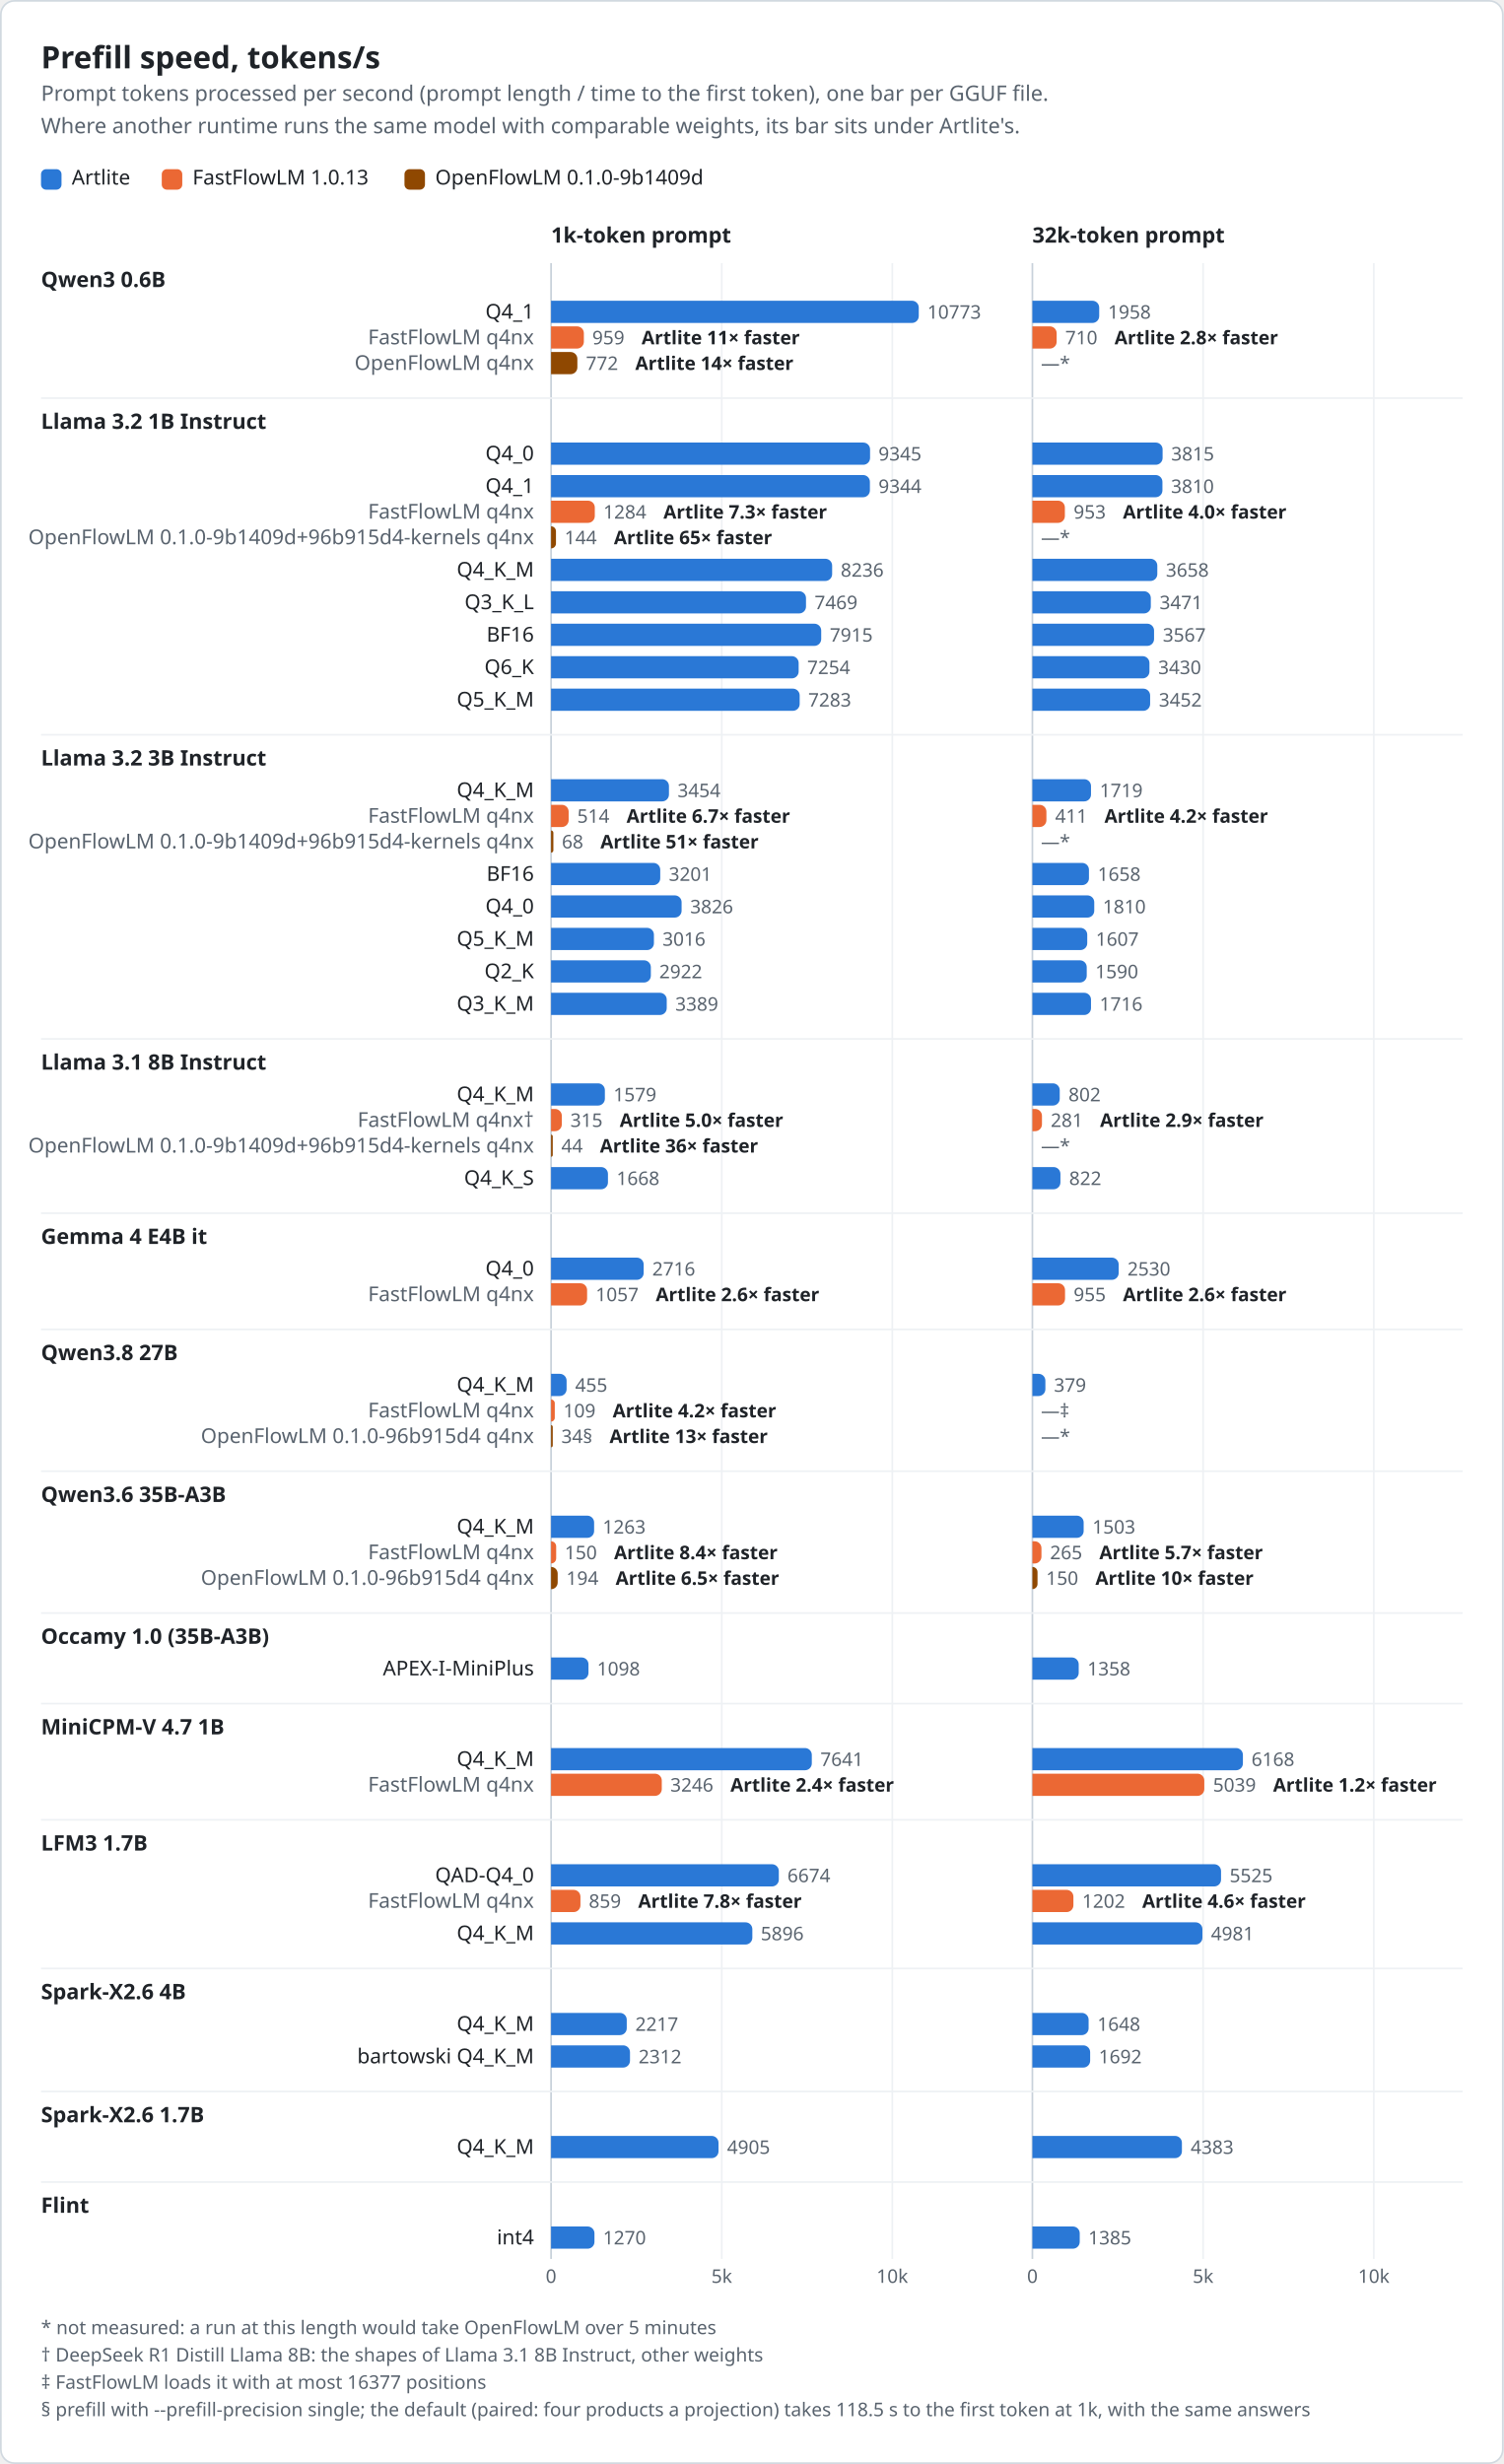
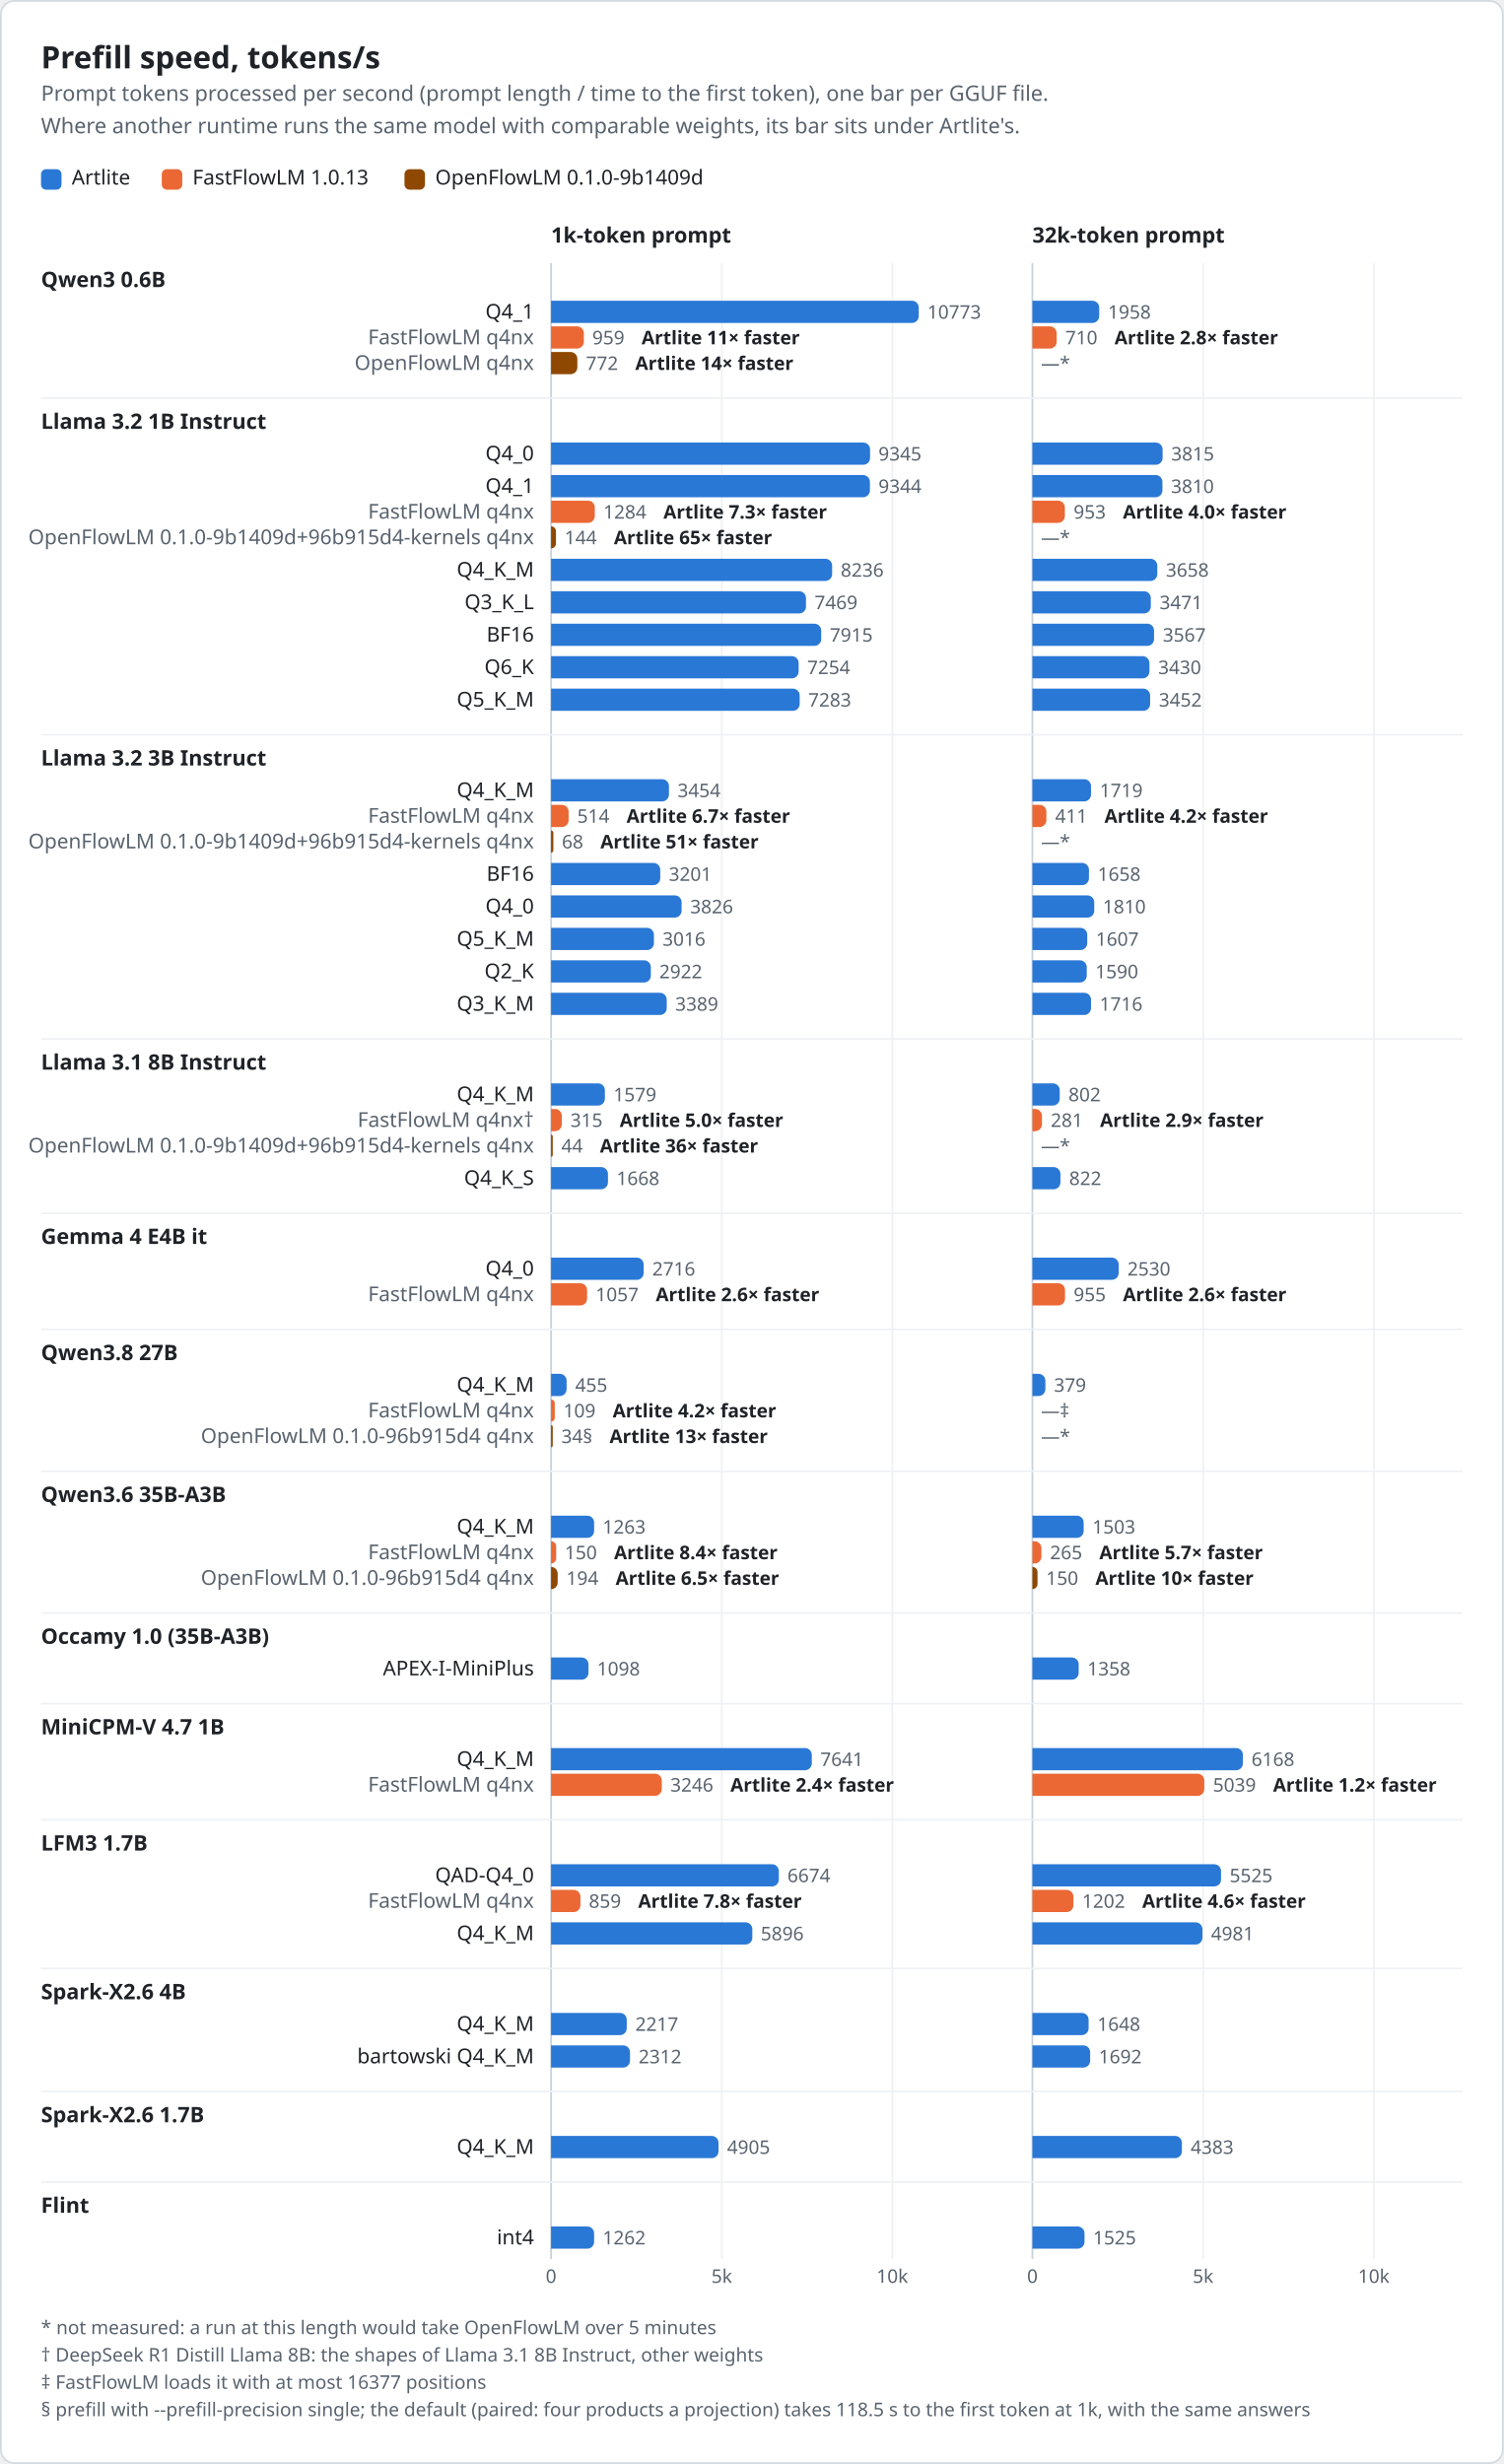
<svg xmlns="http://www.w3.org/2000/svg" width="880" height="1442" viewBox="0 0 880 1442" role="img" aria-labelledby="t d">
  <style>text{font-family:-apple-system, BlinkMacSystemFont, "Segoe UI", "Noto Sans", Helvetica, Arial, sans-serif;font-size:11px;fill:#59636e;font-variant-numeric:tabular-nums}.title{font-size:18px;font-weight:600;fill:#1f2328}.sub{font-size:12.5px}.h{font-size:12.5px;font-weight:600;fill:#1f2328}.lbl{font-size:12px;fill:#1f2328}.lbl2{font-size:12px}.strong{font-weight:600;fill:#1f2328}.muted{fill:#818b98}.small{font-size:10px}.halo{paint-order:stroke;stroke:#ffffff;stroke-width:3px;stroke-linejoin:round}.grid{stroke:#eef1f4}.axis{stroke:#c8d1da}.guide{stroke:#d5dce3}.bracket{stroke:#59636e;fill:none}.ft{fill:#86b6ef}.detail{font-size:12px;font-weight:400;fill:#59636e}.tile{fill:#eef1f4;stroke:#59636e;stroke-width:1}.cut{stroke:#59636e;stroke-width:.75;fill:none}.f0{fill:#2a78d6}.l0{stroke:#2a78d6;stroke-width:2;fill:none;stroke-linejoin:round;stroke-linecap:round}.d0{fill:#2a78d6;stroke:#ffffff;stroke-width:1.5}.b0{fill:#2a78d6;fill-opacity:.16}.f1{fill:#eb6834}.l1{stroke:#eb6834;stroke-width:2;fill:none;stroke-linejoin:round;stroke-linecap:round}.d1{fill:#eb6834;stroke:#ffffff;stroke-width:1.5}.b1{fill:#eb6834;fill-opacity:.16}.f2{fill:#1baf7a}.l2{stroke:#1baf7a;stroke-width:2;fill:none;stroke-linejoin:round;stroke-linecap:round}.d2{fill:#1baf7a;stroke:#ffffff;stroke-width:1.5}.b2{fill:#1baf7a;fill-opacity:.16}.f3{fill:#8f4801}.l3{stroke:#8f4801;stroke-width:2;fill:none;stroke-linejoin:round;stroke-linecap:round}.d3{fill:#8f4801;stroke:#ffffff;stroke-width:1.5}.b3{fill:#8f4801;fill-opacity:.16}</style>
  <rect x="0.5" y="0.5" width="879" height="1441" rx="8" fill="#ffffff" stroke="#d1d9e0" />
  <text x="24.0" y="40.0" class="title">Prefill speed, tokens/s</text>
  <text x="24.0" y="59.0" class="sub">Prompt tokens processed per second (prompt length / time to the first token), one bar per GGUF file.</text>
  <text x="24.0" y="78.0" class="sub">Where another runtime runs the same model with comparable weights, its bar sits under Artlite's.</text>
  <rect x="24" y="99" width="12" height="12" rx="3" class="f0" />
  <text x="42.0" y="108.0" class="lbl">Artlite</text>
  <rect x="94.672" y="99" width="12" height="12" rx="3" class="f1" />
  <text x="112.7" y="108.0" class="lbl">FastFlowLM 1.0.13</text>
  <rect x="236.708" y="99" width="12" height="12" rx="3" class="f3" />
  <text x="254.7" y="108.0" class="lbl">OpenFlowLM 0.1.0-9b1409d</text>
  <text x="322.5" y="142.0" class="h">1k-token prompt</text>
  <text x="604.2" y="142.0" class="h">32k-token prompt</text>
  <line x1="322.5" y1="154.0" x2="322.5" y2="1322.0" class="axis" />
  <text x="322.5" y="1336.0" text-anchor="middle">0</text>
  <line x1="422.4" y1="154.0" x2="422.4" y2="1322.0" class="grid" />
  <text x="422.4" y="1336.0" text-anchor="middle">5k</text>
  <line x1="522.2" y1="154.0" x2="522.2" y2="1322.0" class="grid" />
  <text x="522.2" y="1336.0" text-anchor="middle">10k</text>
  <line x1="604.2" y1="154.0" x2="604.2" y2="1322.0" class="axis" />
  <text x="604.2" y="1336.0" text-anchor="middle">0</text>
  <line x1="704.1" y1="154.0" x2="704.1" y2="1322.0" class="grid" />
  <text x="704.1" y="1336.0" text-anchor="middle">5k</text>
  <line x1="804.0" y1="154.0" x2="804.0" y2="1322.0" class="grid" />
  <text x="804.0" y="1336.0" text-anchor="middle">10k</text>
  <text x="24" y="168.0" class="h">Qwen3 0.6B</text>
  <text x="312.5" y="186.5" text-anchor="end" class="lbl">Q4_1</text>
  <path d="M322.5,176.0h211.2a4.0,4.0 0 0 1 4.0,4.0v5.0a4.0,4.0 0 0 1 -4.0,4.0h-211.2z" class="f0" />
  <text x="542.7" y="186.5">10773</text>
  <path d="M604.2,176.0h35.1a4.0,4.0 0 0 1 4.0,4.0v5.0a4.0,4.0 0 0 1 -4.0,4.0h-35.1z" class="f0" />
  <text x="648.4" y="186.5">1958</text>
  <text x="312.5" y="201.5" text-anchor="end" class="lbl2">FastFlowLM q4nx</text>
  <path d="M322.5,191.0h15.2a4.0,4.0 0 0 1 4.0,4.0v5.0a4.0,4.0 0 0 1 -4.0,4.0h-15.2z" class="f1" />
  <text x="346.6" y="201.5">959<tspan dx="10" class="strong">Artlite 11× faster</tspan>
  </text>
  <path d="M604.2,191.0h10.2a4.0,4.0 0 0 1 4.0,4.0v5.0a4.0,4.0 0 0 1 -4.0,4.0h-10.2z" class="f1" />
  <text x="623.4" y="201.5">710<tspan dx="10" class="strong">Artlite 2.8× faster</tspan>
  </text>
  <text x="312.5" y="216.5" text-anchor="end" class="lbl2">OpenFlowLM q4nx</text>
  <path d="M322.5,206.0h11.4a4.0,4.0 0 0 1 4.0,4.0v5.0a4.0,4.0 0 0 1 -4.0,4.0h-11.4z" class="f3" />
  <text x="342.9" y="216.5">772<tspan dx="10" class="strong">Artlite 14× faster</tspan>
  </text>
  <text x="609.2" y="216.5">—*</text>
  <line x1="24" y1="233.0" x2="856" y2="233.0" class="grid" />
  <text x="24" y="251.0" class="h">Llama 3.2 1B Instruct</text>
  <text x="312.5" y="269.5" text-anchor="end" class="lbl">Q4_0</text>
  <path d="M322.5,259.0h182.7a4.0,4.0 0 0 1 4.0,4.0v5.0a4.0,4.0 0 0 1 -4.0,4.0h-182.7z" class="f0" />
  <text x="514.1" y="269.5">9345</text>
  <path d="M604.2,259.0h72.2a4.0,4.0 0 0 1 4.0,4.0v5.0a4.0,4.0 0 0 1 -4.0,4.0h-72.2z" class="f0" />
  <text x="685.4" y="269.5">3815</text>
  <text x="312.5" y="288.5" text-anchor="end" class="lbl">Q4_1</text>
  <path d="M322.5,278.0h182.6a4.0,4.0 0 0 1 4.0,4.0v5.0a4.0,4.0 0 0 1 -4.0,4.0h-182.6z" class="f0" />
  <text x="514.1" y="288.5">9344</text>
  <path d="M604.2,278.0h72.1a4.0,4.0 0 0 1 4.0,4.0v5.0a4.0,4.0 0 0 1 -4.0,4.0h-72.1z" class="f0" />
  <text x="685.3" y="288.5">3810</text>
  <text x="312.5" y="303.5" text-anchor="end" class="lbl2">FastFlowLM q4nx</text>
  <path d="M322.5,293.0h21.6a4.0,4.0 0 0 1 4.0,4.0v5.0a4.0,4.0 0 0 1 -4.0,4.0h-21.6z" class="f1" />
  <text x="353.1" y="303.5">1284<tspan dx="10" class="strong">Artlite 7.3× faster</tspan>
  </text>
  <path d="M604.2,293.0h15.0a4.0,4.0 0 0 1 4.0,4.0v5.0a4.0,4.0 0 0 1 -4.0,4.0h-15.0z" class="f1" />
  <text x="628.3" y="303.5">953<tspan dx="10" class="strong">Artlite 4.0× faster</tspan>
  </text>
  <text x="312.5" y="318.5" text-anchor="end" class="lbl2">OpenFlowLM 0.1.0-9b1409d+96b915d4-kernels q4nx</text>
  <path d="M322.5,308.0h0.0a2.876,2.876 0 0 1 2.876,2.876v7.2a2.876,2.876 0 0 1 -2.876,2.876h0.0z" class="f3" />
  <text x="330.4" y="318.5">144<tspan dx="10" class="strong">Artlite 65× faster</tspan>
  </text>
  <text x="609.2" y="318.5">—*</text>
  <text x="312.5" y="337.5" text-anchor="end" class="lbl">Q4_K_M</text>
  <path d="M322.5,327.0h160.5a4.0,4.0 0 0 1 4.0,4.0v5.0a4.0,4.0 0 0 1 -4.0,4.0h-160.5z" class="f0" />
  <text x="492.0" y="337.5">8236</text>
  <path d="M604.2,327.0h69.1a4.0,4.0 0 0 1 4.0,4.0v5.0a4.0,4.0 0 0 1 -4.0,4.0h-69.1z" class="f0" />
  <text x="682.3" y="337.5">3658</text>
  <text x="312.5" y="356.5" text-anchor="end" class="lbl">Q3_K_L</text>
  <path d="M322.5,346.0h145.2a4.0,4.0 0 0 1 4.0,4.0v5.0a4.0,4.0 0 0 1 -4.0,4.0h-145.2z" class="f0" />
  <text x="476.7" y="356.5">7469</text>
  <path d="M604.2,346.0h65.3a4.0,4.0 0 0 1 4.0,4.0v5.0a4.0,4.0 0 0 1 -4.0,4.0h-65.3z" class="f0" />
  <text x="678.6" y="356.5">3471</text>
  <text x="312.5" y="375.5" text-anchor="end" class="lbl">BF16</text>
  <path d="M322.5,365.0h154.1a4.0,4.0 0 0 1 4.0,4.0v5.0a4.0,4.0 0 0 1 -4.0,4.0h-154.1z" class="f0" />
  <text x="485.6" y="375.5">7915</text>
  <path d="M604.2,365.0h67.2a4.0,4.0 0 0 1 4.0,4.0v5.0a4.0,4.0 0 0 1 -4.0,4.0h-67.2z" class="f0" />
  <text x="680.5" y="375.5">3567</text>
  <text x="312.5" y="394.5" text-anchor="end" class="lbl">Q6_K</text>
  <path d="M322.5,384.0h140.9a4.0,4.0 0 0 1 4.0,4.0v5.0a4.0,4.0 0 0 1 -4.0,4.0h-140.9z" class="f0" />
  <text x="472.4" y="394.5">7254</text>
  <path d="M604.2,384.0h64.5a4.0,4.0 0 0 1 4.0,4.0v5.0a4.0,4.0 0 0 1 -4.0,4.0h-64.5z" class="f0" />
  <text x="677.8" y="394.5">3430</text>
  <text x="312.5" y="413.5" text-anchor="end" class="lbl">Q5_K_M</text>
  <path d="M322.5,403.0h141.5a4.0,4.0 0 0 1 4.0,4.0v5.0a4.0,4.0 0 0 1 -4.0,4.0h-141.5z" class="f0" />
  <text x="473.0" y="413.5">7283</text>
  <path d="M604.2,403.0h64.9a4.0,4.0 0 0 1 4.0,4.0v5.0a4.0,4.0 0 0 1 -4.0,4.0h-64.9z" class="f0" />
  <text x="678.2" y="413.5">3452</text>
  <line x1="24" y1="430.0" x2="856" y2="430.0" class="grid" />
  <text x="24" y="448.0" class="h">Llama 3.2 3B Instruct</text>
  <text x="312.5" y="466.5" text-anchor="end" class="lbl">Q4_K_M</text>
  <path d="M322.5,456.0h65.0a4.0,4.0 0 0 1 4.0,4.0v5.0a4.0,4.0 0 0 1 -4.0,4.0h-65.0z" class="f0" />
  <text x="396.5" y="466.5">3454</text>
  <path d="M604.2,456.0h30.3a4.0,4.0 0 0 1 4.0,4.0v5.0a4.0,4.0 0 0 1 -4.0,4.0h-30.3z" class="f0" />
  <text x="643.6" y="466.5">1719</text>
  <text x="312.5" y="481.5" text-anchor="end" class="lbl2">FastFlowLM q4nx</text>
  <path d="M322.5,471.0h6.3a4.0,4.0 0 0 1 4.0,4.0v5.0a4.0,4.0 0 0 1 -4.0,4.0h-6.3z" class="f1" />
  <text x="337.8" y="481.5">514<tspan dx="10" class="strong">Artlite 6.7× faster</tspan>
  </text>
  <path d="M604.2,471.0h4.2a4.0,4.0 0 0 1 4.0,4.0v5.0a4.0,4.0 0 0 1 -4.0,4.0h-4.2z" class="f1" />
  <text x="617.5" y="481.5">411<tspan dx="10" class="strong">Artlite 4.2× faster</tspan>
  </text>
  <text x="312.5" y="496.5" text-anchor="end" class="lbl2">OpenFlowLM 0.1.0-9b1409d+96b915d4-kernels q4nx</text>
  <path d="M322.5,486.0h0.0a1.358,1.358 0 0 1 1.358,1.358v10.3a1.358,1.358 0 0 1 -1.358,1.358h0.0z" class="f3" />
  <text x="328.8" y="496.5">68<tspan dx="10" class="strong">Artlite 51× faster</tspan>
  </text>
  <text x="609.2" y="496.5">—*</text>
  <text x="312.5" y="515.5" text-anchor="end" class="lbl">BF16</text>
  <path d="M322.5,505.0h59.9a4.0,4.0 0 0 1 4.0,4.0v5.0a4.0,4.0 0 0 1 -4.0,4.0h-59.9z" class="f0" />
  <text x="391.4" y="515.5">3201</text>
  <path d="M604.2,505.0h29.1a4.0,4.0 0 0 1 4.0,4.0v5.0a4.0,4.0 0 0 1 -4.0,4.0h-29.1z" class="f0" />
  <text x="642.4" y="515.5">1658</text>
  <text x="312.5" y="534.5" text-anchor="end" class="lbl">Q4_0</text>
  <path d="M322.5,524.0h72.4a4.0,4.0 0 0 1 4.0,4.0v5.0a4.0,4.0 0 0 1 -4.0,4.0h-72.4z" class="f0" />
  <text x="403.9" y="534.5">3826</text>
  <path d="M604.2,524.0h32.2a4.0,4.0 0 0 1 4.0,4.0v5.0a4.0,4.0 0 0 1 -4.0,4.0h-32.2z" class="f0" />
  <text x="645.4" y="534.5">1810</text>
  <text x="312.5" y="553.5" text-anchor="end" class="lbl">Q5_K_M</text>
  <path d="M322.5,543.0h56.2a4.0,4.0 0 0 1 4.0,4.0v5.0a4.0,4.0 0 0 1 -4.0,4.0h-56.2z" class="f0" />
  <text x="387.7" y="553.5">3016</text>
  <path d="M604.2,543.0h28.1a4.0,4.0 0 0 1 4.0,4.0v5.0a4.0,4.0 0 0 1 -4.0,4.0h-28.1z" class="f0" />
  <text x="641.3" y="553.5">1607</text>
  <text x="312.5" y="572.5" text-anchor="end" class="lbl">Q2_K</text>
  <path d="M322.5,562.0h54.4a4.0,4.0 0 0 1 4.0,4.0v5.0a4.0,4.0 0 0 1 -4.0,4.0h-54.4z" class="f0" />
  <text x="385.8" y="572.5">2922</text>
  <path d="M604.2,562.0h27.8a4.0,4.0 0 0 1 4.0,4.0v5.0a4.0,4.0 0 0 1 -4.0,4.0h-27.8z" class="f0" />
  <text x="641.0" y="572.5">1590</text>
  <text x="312.5" y="591.5" text-anchor="end" class="lbl">Q3_K_M</text>
  <path d="M322.5,581.0h63.7a4.0,4.0 0 0 1 4.0,4.0v5.0a4.0,4.0 0 0 1 -4.0,4.0h-63.7z" class="f0" />
  <text x="395.2" y="591.5">3389</text>
  <path d="M604.2,581.0h30.3a4.0,4.0 0 0 1 4.0,4.0v5.0a4.0,4.0 0 0 1 -4.0,4.0h-30.3z" class="f0" />
  <text x="643.5" y="591.5">1716</text>
  <line x1="24" y1="608.0" x2="856" y2="608.0" class="grid" />
  <text x="24" y="626.0" class="h">Llama 3.1 8B Instruct</text>
  <text x="312.5" y="644.5" text-anchor="end" class="lbl">Q4_K_M</text>
  <path d="M322.5,634.0h27.5a4.0,4.0 0 0 1 4.0,4.0v5.0a4.0,4.0 0 0 1 -4.0,4.0h-27.5z" class="f0" />
  <text x="359.0" y="644.5">1579</text>
  <path d="M604.2,634.0h12.0a4.0,4.0 0 0 1 4.0,4.0v5.0a4.0,4.0 0 0 1 -4.0,4.0h-12.0z" class="f0" />
  <text x="625.3" y="644.5">802</text>
  <text x="312.5" y="659.5" text-anchor="end" class="lbl2">FastFlowLM q4nx†</text>
  <path d="M322.5,649.0h2.3a4.0,4.0 0 0 1 4.0,4.0v5.0a4.0,4.0 0 0 1 -4.0,4.0h-2.3z" class="f1" />
  <text x="333.8" y="659.5">315<tspan dx="10" class="strong">Artlite 5.0× faster</tspan>
  </text>
  <path d="M604.2,649.0h1.6a4.0,4.0 0 0 1 4.0,4.0v5.0a4.0,4.0 0 0 1 -4.0,4.0h-1.6z" class="f1" />
  <text x="614.9" y="659.5">281<tspan dx="10" class="strong">Artlite 2.9× faster</tspan>
  </text>
  <text x="312.5" y="674.5" text-anchor="end" class="lbl2">OpenFlowLM 0.1.0-9b1409d+96b915d4-kernels q4nx</text>
  <path d="M322.5,664.0h0.0a1.0,1.0 0 0 1 1.0,1.0v11.0a1.0,1.0 0 0 1 -1.0,1.0h0.0z" class="f3" />
  <text x="328.5" y="674.5">44<tspan dx="10" class="strong">Artlite 36× faster</tspan>
  </text>
  <text x="609.2" y="674.5">—*</text>
  <text x="312.5" y="693.5" text-anchor="end" class="lbl">Q4_K_S</text>
  <path d="M322.5,683.0h29.3a4.0,4.0 0 0 1 4.0,4.0v5.0a4.0,4.0 0 0 1 -4.0,4.0h-29.3z" class="f0" />
  <text x="360.8" y="693.5">1668</text>
  <path d="M604.2,683.0h12.4a4.0,4.0 0 0 1 4.0,4.0v5.0a4.0,4.0 0 0 1 -4.0,4.0h-12.4z" class="f0" />
  <text x="625.7" y="693.5">822</text>
  <line x1="24" y1="710.0" x2="856" y2="710.0" class="grid" />
  <text x="24" y="728.0" class="h">Gemma 4 E4B it</text>
  <text x="312.5" y="746.5" text-anchor="end" class="lbl">Q4_0</text>
  <path d="M322.5,736.0h50.2a4.0,4.0 0 0 1 4.0,4.0v5.0a4.0,4.0 0 0 1 -4.0,4.0h-50.2z" class="f0" />
  <text x="381.7" y="746.5">2716</text>
  <path d="M604.2,736.0h46.5a4.0,4.0 0 0 1 4.0,4.0v5.0a4.0,4.0 0 0 1 -4.0,4.0h-46.5z" class="f0" />
  <text x="659.8" y="746.5">2530</text>
  <text x="312.5" y="761.5" text-anchor="end" class="lbl2">FastFlowLM q4nx</text>
  <path d="M322.5,751.0h17.1a4.0,4.0 0 0 1 4.0,4.0v5.0a4.0,4.0 0 0 1 -4.0,4.0h-17.1z" class="f1" />
  <text x="348.6" y="761.5">1057<tspan dx="10" class="strong">Artlite 2.6× faster</tspan>
  </text>
  <path d="M604.2,751.0h15.1a4.0,4.0 0 0 1 4.0,4.0v5.0a4.0,4.0 0 0 1 -4.0,4.0h-15.1z" class="f1" />
  <text x="628.3" y="761.5">955<tspan dx="10" class="strong">Artlite 2.6× faster</tspan>
  </text>
  <line x1="24" y1="778.0" x2="856" y2="778.0" class="grid" />
  <text x="24" y="796.0" class="h">Qwen3.8 27B</text>
  <text x="312.5" y="814.5" text-anchor="end" class="lbl">Q4_K_M</text>
  <path d="M322.5,804.0h5.1a4.0,4.0 0 0 1 4.0,4.0v5.0a4.0,4.0 0 0 1 -4.0,4.0h-5.1z" class="f0" />
  <text x="336.6" y="814.5">455</text>
  <path d="M604.2,804.0h3.6a4.0,4.0 0 0 1 4.0,4.0v5.0a4.0,4.0 0 0 1 -4.0,4.0h-3.6z" class="f0" />
  <text x="616.8" y="814.5">379</text>
  <text x="312.5" y="829.5" text-anchor="end" class="lbl2">FastFlowLM q4nx</text>
  <path d="M322.5,819.0h0.0a2.177,2.177 0 0 1 2.177,2.177v8.6a2.177,2.177 0 0 1 -2.177,2.177h0.0z" class="f1" />
  <text x="329.7" y="829.5">109<tspan dx="10" class="strong">Artlite 4.2× faster</tspan>
  </text>
  <text x="609.2" y="829.5">—‡</text>
  <text x="312.5" y="844.5" text-anchor="end" class="lbl2">OpenFlowLM 0.1.0-96b915d4 q4nx</text>
  <path d="M322.5,834.0h0.0a1.0,1.0 0 0 1 1.0,1.0v11.0a1.0,1.0 0 0 1 -1.0,1.0h0.0z" class="f3" />
  <text x="328.5" y="844.5">34§<tspan dx="10" class="strong">Artlite 13× faster</tspan>
  </text>
  <text x="609.2" y="844.5">—*</text>
  <line x1="24" y1="861.0" x2="856" y2="861.0" class="grid" />
  <text x="24" y="879.0" class="h">Qwen3.6 35B-A3B</text>
  <text x="312.5" y="897.5" text-anchor="end" class="lbl">Q4_K_M</text>
  <path d="M322.5,887.0h21.2a4.0,4.0 0 0 1 4.0,4.0v5.0a4.0,4.0 0 0 1 -4.0,4.0h-21.2z" class="f0" />
  <text x="352.7" y="897.5">1263</text>
  <path d="M604.2,887.0h26.0a4.0,4.0 0 0 1 4.0,4.0v5.0a4.0,4.0 0 0 1 -4.0,4.0h-26.0z" class="f0" />
  <text x="639.3" y="897.5">1503</text>
  <text x="312.5" y="912.5" text-anchor="end" class="lbl2">FastFlowLM q4nx</text>
  <path d="M322.5,902.0h0.0a2.996,2.996 0 0 1 2.996,2.996v7.0a2.996,2.996 0 0 1 -2.996,2.996h0.0z" class="f1" />
  <text x="330.5" y="912.5">150<tspan dx="10" class="strong">Artlite 8.4× faster</tspan>
  </text>
  <path d="M604.2,902.0h1.3a4.0,4.0 0 0 1 4.0,4.0v5.0a4.0,4.0 0 0 1 -4.0,4.0h-1.3z" class="f1" />
  <text x="614.5" y="912.5">265<tspan dx="10" class="strong">Artlite 5.7× faster</tspan>
  </text>
  <text x="312.5" y="927.5" text-anchor="end" class="lbl2">OpenFlowLM 0.1.0-96b915d4 q4nx</text>
  <path d="M322.5,917.0h0.0a3.875,3.875 0 0 1 3.875,3.875v5.3a3.875,3.875 0 0 1 -3.875,3.875h0.0z" class="f3" />
  <text x="331.4" y="927.5">194<tspan dx="10" class="strong">Artlite 6.5× faster</tspan>
  </text>
  <path d="M604.2,917.0h0.0a2.996,2.996 0 0 1 2.996,2.996v7.0a2.996,2.996 0 0 1 -2.996,2.996h0.0z" class="f3" />
  <text x="612.2" y="927.5">150<tspan dx="10" class="strong">Artlite 10× faster</tspan>
  </text>
  <line x1="24" y1="944.0" x2="856" y2="944.0" class="grid" />
  <text x="24" y="962.0" class="h">Occamy 1.0 (35B-A3B)</text>
  <text x="312.5" y="980.5" text-anchor="end" class="lbl">APEX-I-MiniPlus</text>
  <path d="M322.5,970.0h17.9a4.0,4.0 0 0 1 4.0,4.0v5.0a4.0,4.0 0 0 1 -4.0,4.0h-17.9z" class="f0" />
  <text x="349.4" y="980.5">1098</text>
  <path d="M604.2,970.0h23.1a4.0,4.0 0 0 1 4.0,4.0v5.0a4.0,4.0 0 0 1 -4.0,4.0h-23.1z" class="f0" />
  <text x="636.4" y="980.5">1358</text>
  <line x1="24" y1="997.0" x2="856" y2="997.0" class="grid" />
  <text x="24" y="1015.0" class="h">MiniCPM-V 4.7 1B</text>
  <text x="312.5" y="1033.5" text-anchor="end" class="lbl">Q4_K_M</text>
  <path d="M322.5,1023.0h148.6a4.0,4.0 0 0 1 4.0,4.0v5.0a4.0,4.0 0 0 1 -4.0,4.0h-148.6z" class="f0" />
  <text x="480.1" y="1033.5">7641</text>
  <path d="M604.2,1023.0h119.2a4.0,4.0 0 0 1 4.0,4.0v5.0a4.0,4.0 0 0 1 -4.0,4.0h-119.2z" class="f0" />
  <text x="732.4" y="1033.5">6168</text>
  <text x="312.5" y="1048.5" text-anchor="end" class="lbl2">FastFlowLM q4nx</text>
  <path d="M322.5,1038.0h60.8a4.0,4.0 0 0 1 4.0,4.0v5.0a4.0,4.0 0 0 1 -4.0,4.0h-60.8z" class="f1" />
  <text x="392.3" y="1048.5">3246<tspan dx="10" class="strong">Artlite 2.4× faster</tspan>
  </text>
  <path d="M604.2,1038.0h96.6a4.0,4.0 0 0 1 4.0,4.0v5.0a4.0,4.0 0 0 1 -4.0,4.0h-96.6z" class="f1" />
  <text x="709.9" y="1048.5">5039<tspan dx="10" class="strong">Artlite 1.2× faster</tspan>
  </text>
  <line x1="24" y1="1065.0" x2="856" y2="1065.0" class="grid" />
  <text x="24" y="1083.0" class="h">LFM3 1.7B</text>
  <text x="312.5" y="1101.5" text-anchor="end" class="lbl">QAD-Q4_0</text>
  <path d="M322.5,1091.0h129.3a4.0,4.0 0 0 1 4.0,4.0v5.0a4.0,4.0 0 0 1 -4.0,4.0h-129.3z" class="f0" />
  <text x="460.8" y="1101.5">6674</text>
  <path d="M604.2,1091.0h106.4a4.0,4.0 0 0 1 4.0,4.0v5.0a4.0,4.0 0 0 1 -4.0,4.0h-106.4z" class="f0" />
  <text x="719.6" y="1101.5">5525</text>
  <text x="312.5" y="1116.5" text-anchor="end" class="lbl2">FastFlowLM q4nx</text>
  <path d="M322.5,1106.0h13.2a4.0,4.0 0 0 1 4.0,4.0v5.0a4.0,4.0 0 0 1 -4.0,4.0h-13.2z" class="f1" />
  <text x="344.6" y="1116.5">859<tspan dx="10" class="strong">Artlite 7.8× faster</tspan>
  </text>
  <path d="M604.2,1106.0h20.0a4.0,4.0 0 0 1 4.0,4.0v5.0a4.0,4.0 0 0 1 -4.0,4.0h-20.0z" class="f1" />
  <text x="633.3" y="1116.5">1202<tspan dx="10" class="strong">Artlite 4.6× faster</tspan>
  </text>
  <text x="312.5" y="1135.5" text-anchor="end" class="lbl">Q4_K_M</text>
  <path d="M322.5,1125.0h113.8a4.0,4.0 0 0 1 4.0,4.0v5.0a4.0,4.0 0 0 1 -4.0,4.0h-113.8z" class="f0" />
  <text x="445.2" y="1135.5">5896</text>
  <path d="M604.2,1125.0h95.5a4.0,4.0 0 0 1 4.0,4.0v5.0a4.0,4.0 0 0 1 -4.0,4.0h-95.5z" class="f0" />
  <text x="708.7" y="1135.5">4981</text>
  <line x1="24" y1="1152.0" x2="856" y2="1152.0" class="grid" />
  <text x="24" y="1170.0" class="h">Spark-X2.6 4B</text>
  <text x="312.5" y="1188.5" text-anchor="end" class="lbl">Q4_K_M</text>
  <path d="M322.5,1178.0h40.3a4.0,4.0 0 0 1 4.0,4.0v5.0a4.0,4.0 0 0 1 -4.0,4.0h-40.3z" class="f0" />
  <text x="371.8" y="1188.5">2217</text>
  <path d="M604.2,1178.0h28.9a4.0,4.0 0 0 1 4.0,4.0v5.0a4.0,4.0 0 0 1 -4.0,4.0h-28.9z" class="f0" />
  <text x="642.2" y="1188.5">1648</text>
  <text x="312.5" y="1207.5" text-anchor="end" class="lbl">bartowski Q4_K_M</text>
  <path d="M322.5,1197.0h42.2a4.0,4.0 0 0 1 4.0,4.0v5.0a4.0,4.0 0 0 1 -4.0,4.0h-42.2z" class="f0" />
  <text x="373.7" y="1207.5">2312</text>
  <path d="M604.2,1197.0h29.8a4.0,4.0 0 0 1 4.0,4.0v5.0a4.0,4.0 0 0 1 -4.0,4.0h-29.8z" class="f0" />
  <text x="643.0" y="1207.5">1692</text>
  <line x1="24" y1="1224.0" x2="856" y2="1224.0" class="grid" />
  <text x="24" y="1242.0" class="h">Spark-X2.6 1.7B</text>
  <text x="312.5" y="1260.5" text-anchor="end" class="lbl">Q4_K_M</text>
  <path d="M322.5,1250.0h94.0a4.0,4.0 0 0 1 4.0,4.0v5.0a4.0,4.0 0 0 1 -4.0,4.0h-94.0z" class="f0" />
  <text x="425.5" y="1260.5">4905</text>
  <path d="M604.2,1250.0h83.5a4.0,4.0 0 0 1 4.0,4.0v5.0a4.0,4.0 0 0 1 -4.0,4.0h-83.5z" class="f0" />
  <text x="696.8" y="1260.5">4383</text>
  <line x1="24" y1="1277.0" x2="856" y2="1277.0" class="grid" />
  <text x="24" y="1295.0" class="h">Flint</text>
  <text x="312.5" y="1313.5" text-anchor="end" class="lbl">int4</text>
-   <path d="M322.5,1303.0h21.4a4.0,4.0 0 0 1 4.0,4.0v5.0a4.0,4.0 0 0 1 -4.0,4.0h-21.4z" class="f0" />
-   <text x="352.9" y="1313.5">1270</text>
-   <path d="M604.2,1303.0h23.7a4.0,4.0 0 0 1 4.0,4.0v5.0a4.0,4.0 0 0 1 -4.0,4.0h-23.7z" class="f0" />
-   <text x="636.9" y="1313.5">1385</text>
+   <path d="M322.5,1303.0h21.2a4.0,4.0 0 0 1 4.0,4.0v5.0a4.0,4.0 0 0 1 -4.0,4.0h-21.2z" class="f0" />
+   <text x="352.7" y="1313.5">1262</text>
+   <path d="M604.2,1303.0h26.5a4.0,4.0 0 0 1 4.0,4.0v5.0a4.0,4.0 0 0 1 -4.0,4.0h-26.5z" class="f0" />
+   <text x="639.7" y="1313.5">1525</text>
  <text x="24.0" y="1366.0">* not measured: a run at this length would take OpenFlowLM over 5 minutes</text>
  <text x="24.0" y="1382.0">† DeepSeek R1 Distill Llama 8B: the shapes of Llama 3.1 8B Instruct, other weights</text>
  <text x="24.0" y="1398.0">‡ FastFlowLM loads it with at most 16377 positions</text>
  <text x="24.0" y="1414.0">§ prefill with --prefill-precision single; the default (paired: four products a projection) takes 118.5 s to the first token at 1k, with the same answers</text>
</svg>
